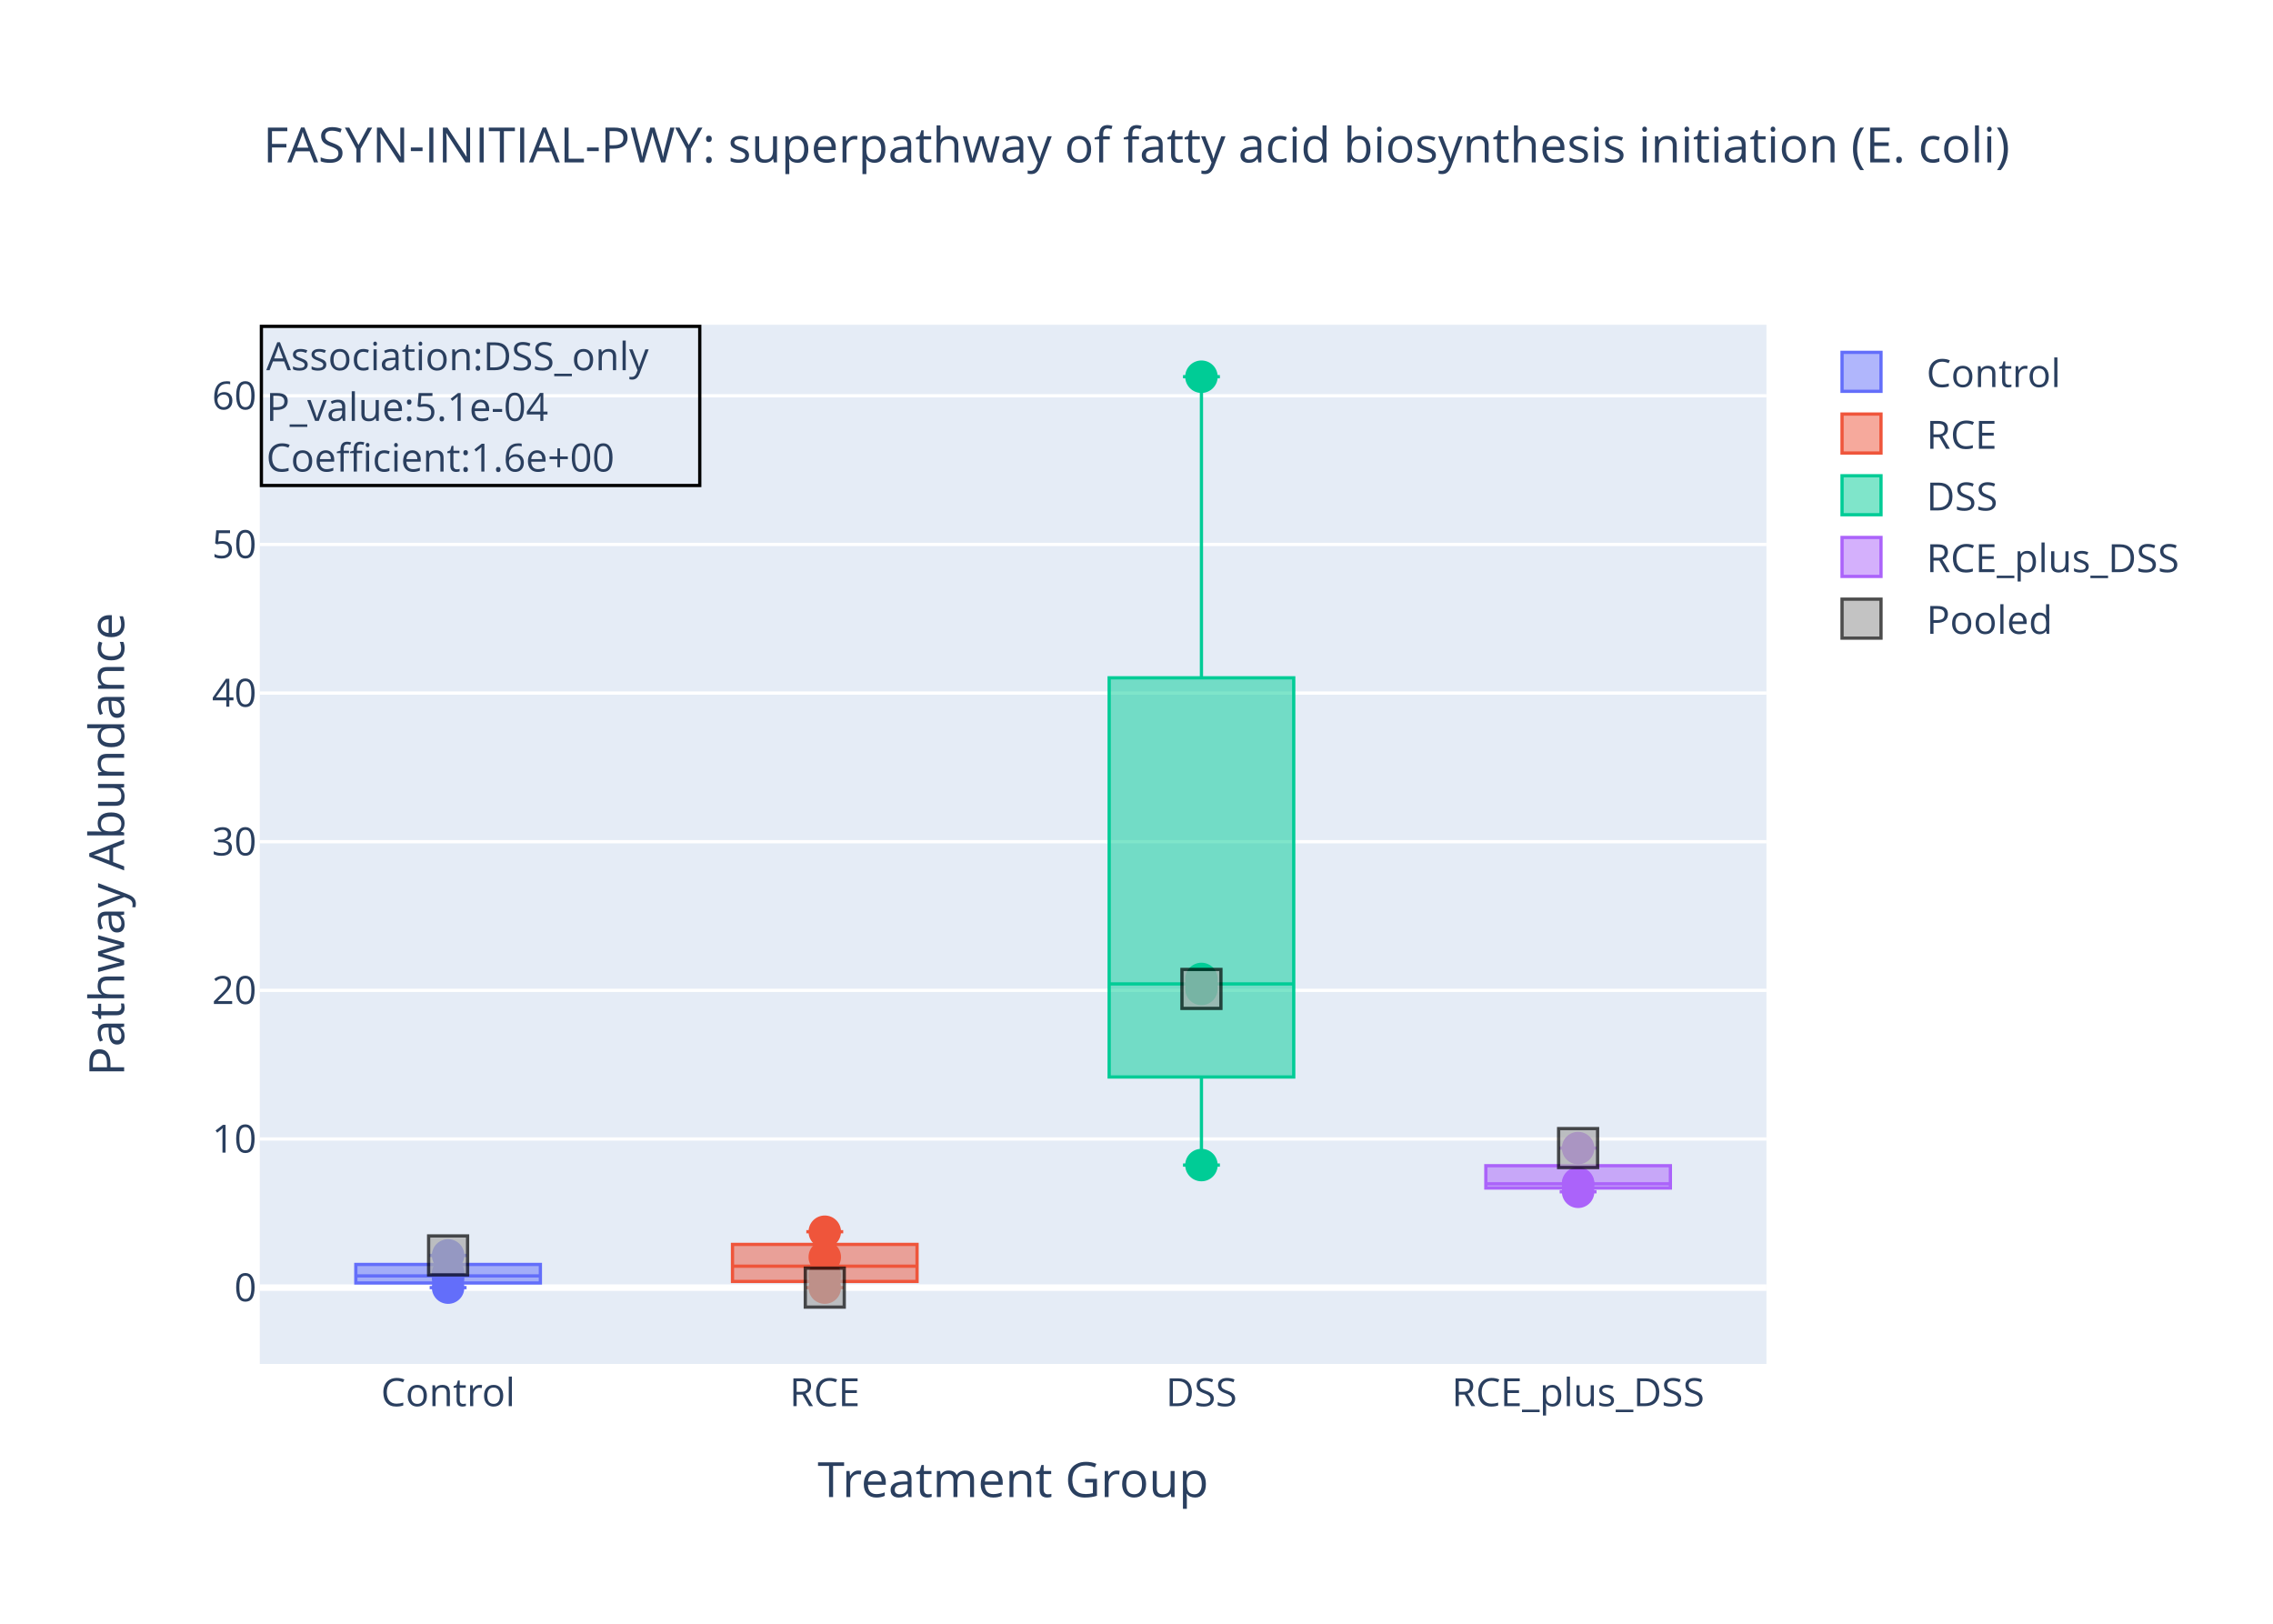
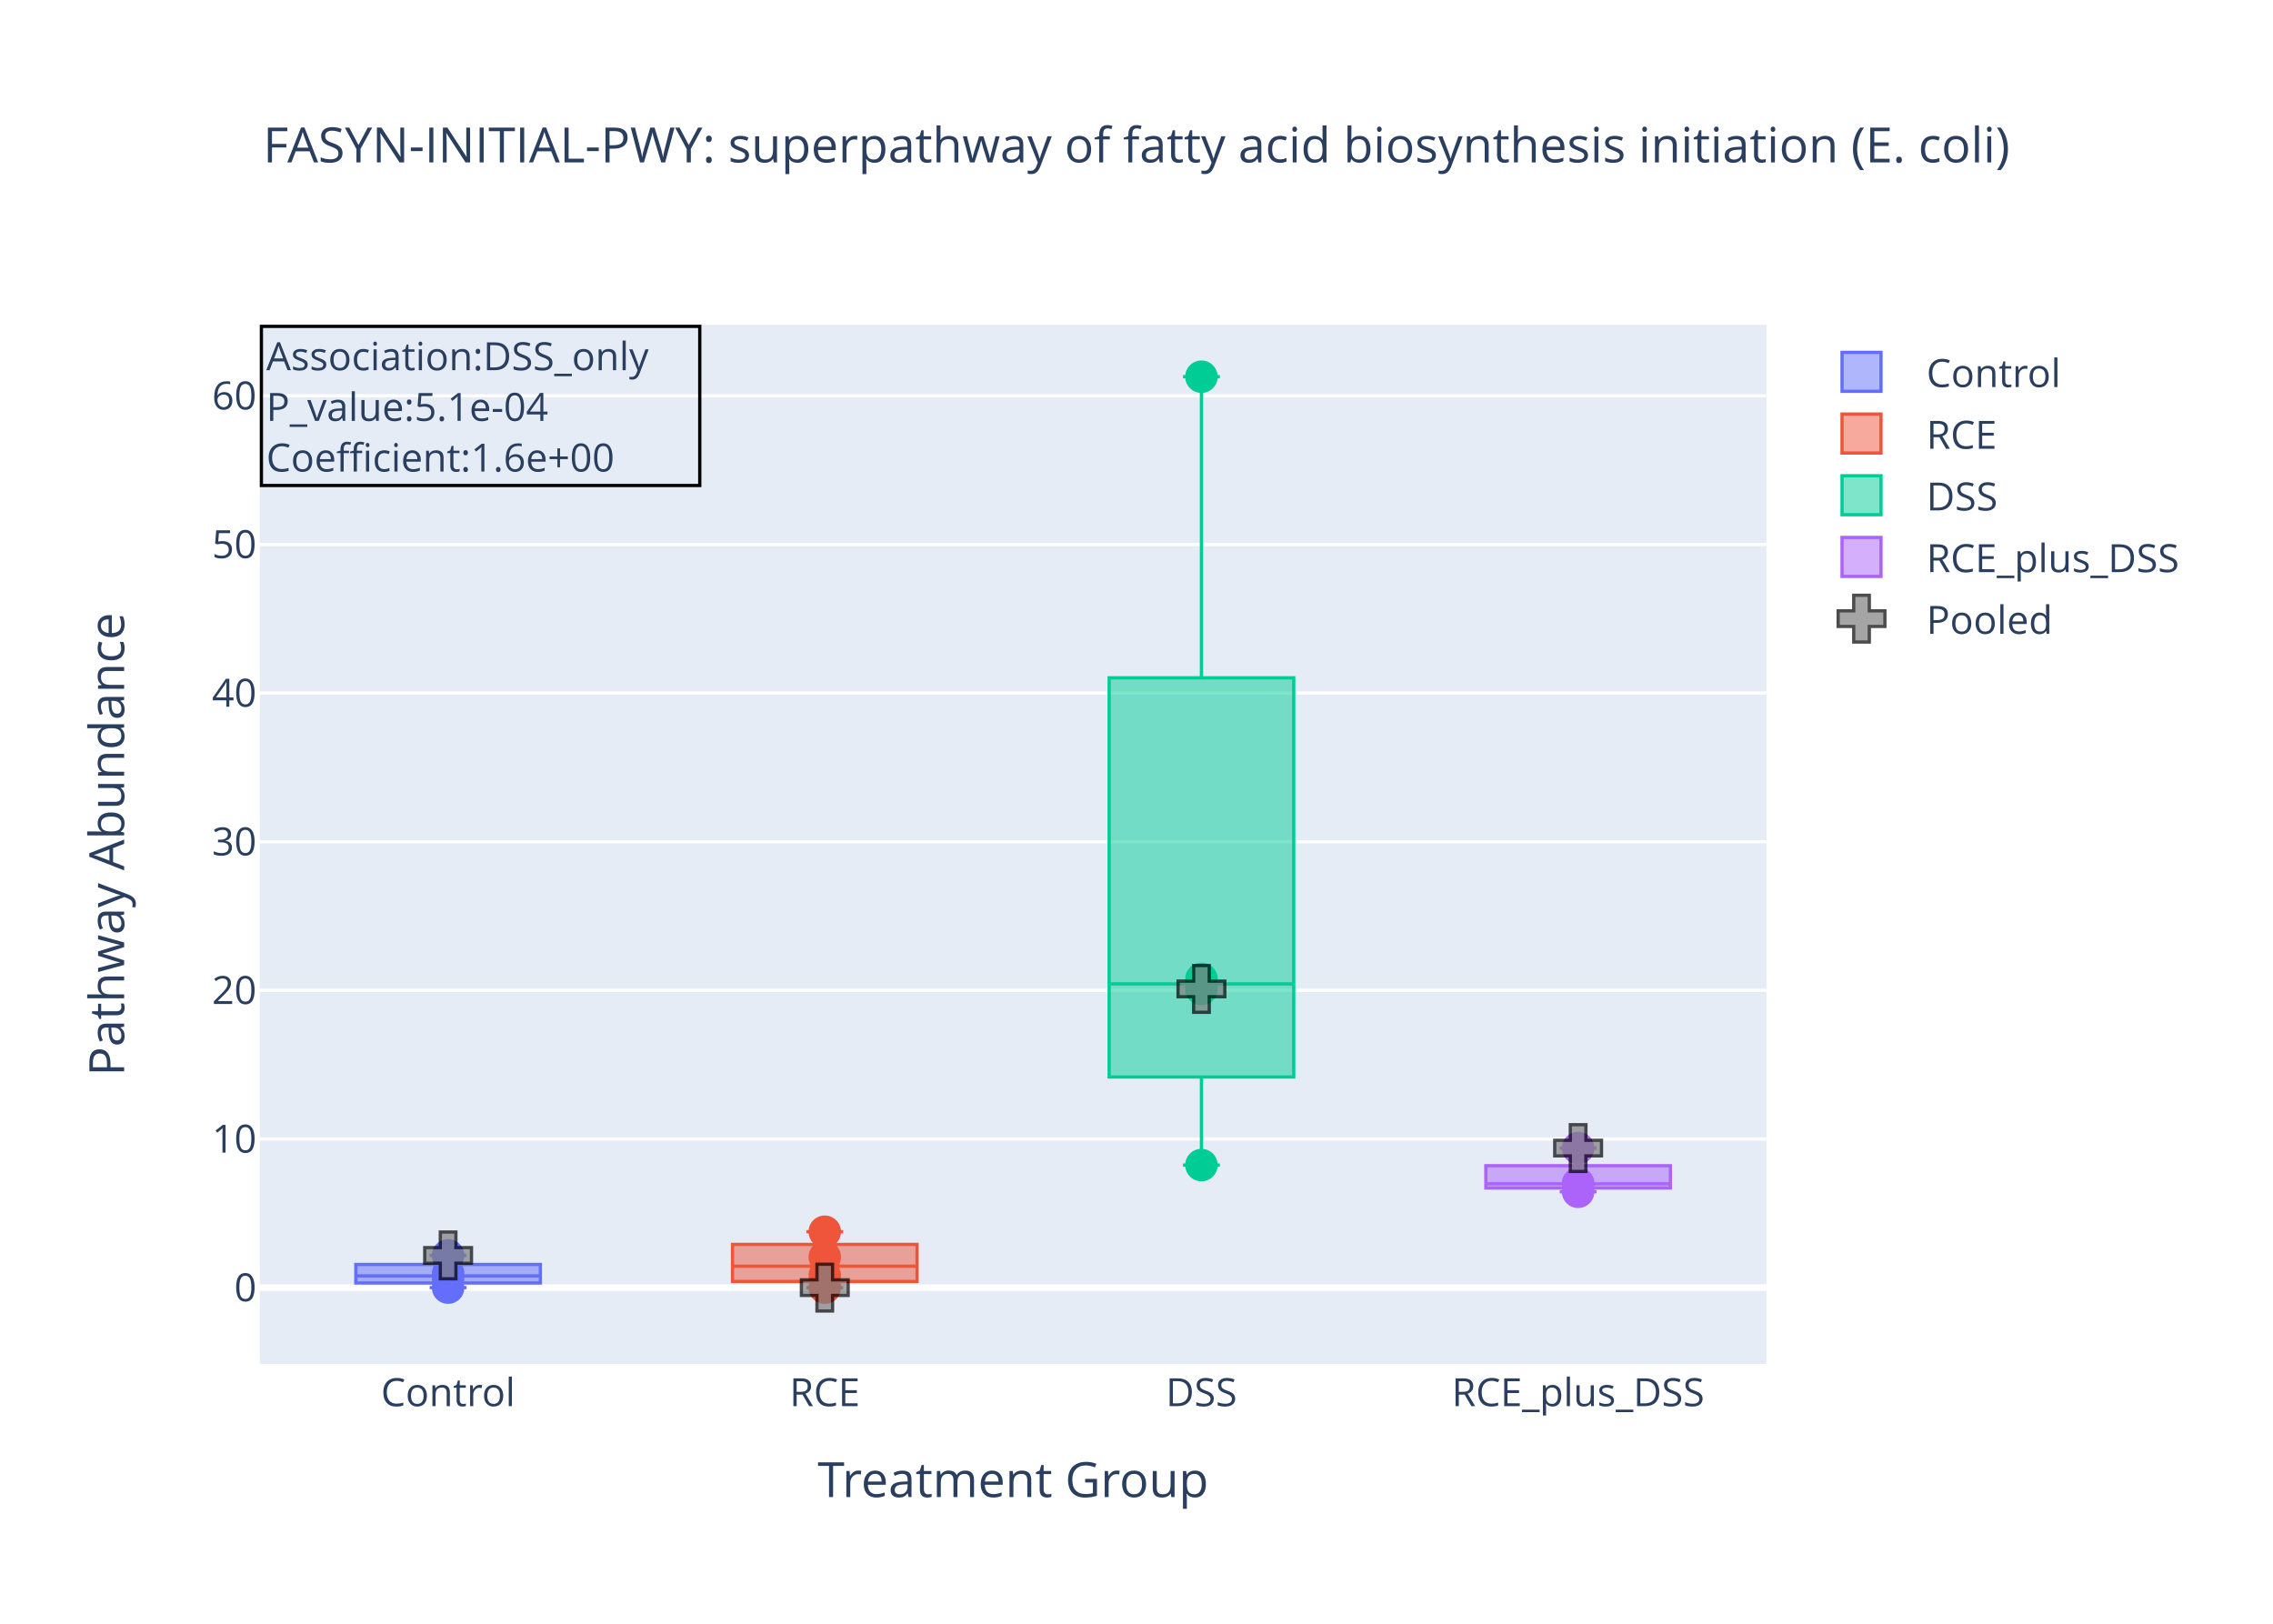
<svg xmlns="http://www.w3.org/2000/svg" class="main-svg" width="700" height="500" style="" viewBox="0 0 700 500">
  <rect x="0" y="0" width="700" height="500" style="fill: rgb(255, 255, 255); fill-opacity: 1;" />
-   <defs id="defs-b8de1f">
+   <defs id="defs-6e84eb">
    <g class="clips">
-       <clipPath id="clipb8de1fxyplot" class="plotclip">
+       <clipPath id="clip6e84ebxyplot" class="plotclip">
        <rect width="464" height="320" />
      </clipPath>
-       <clipPath class="axesclip" id="clipb8de1fx">
+       <clipPath class="axesclip" id="clip6e84ebx">
        <rect x="80" y="0" width="464" height="500" />
      </clipPath>
-       <clipPath class="axesclip" id="clipb8de1fy">
+       <clipPath class="axesclip" id="clip6e84eby">
        <rect x="0" y="100" width="700" height="320" />
      </clipPath>
-       <clipPath class="axesclip" id="clipb8de1fxy">
+       <clipPath class="axesclip" id="clip6e84ebxy">
        <rect x="80" y="100" width="464" height="320" />
      </clipPath>
    </g>
    <g class="gradients" />
    <g class="patterns" />
  </defs>
  <g class="bglayer">
    <rect class="bg" x="80" y="100" width="464" height="320" style="fill: rgb(229, 236, 246); fill-opacity: 1; stroke-width: 0;" />
  </g>
  <g class="layer-below">
    <g class="imagelayer" />
    <g class="shapelayer" />
  </g>
  <g class="cartesianlayer">
    <g class="subplot xy">
      <g class="layer-subplot">
        <g class="shapelayer" />
        <g class="imagelayer" />
      </g>
      <g class="minor-gridlayer">
        <g class="x" />
        <g class="y" />
      </g>
      <g class="gridlayer">
        <g class="x" />
        <g class="y">
          <path class="ygrid crisp" transform="translate(0,350.73)" d="M80,0h464" style="stroke: rgb(255, 255, 255); stroke-opacity: 1; stroke-width: 1px;" />
          <path class="ygrid crisp" transform="translate(0,304.96)" d="M80,0h464" style="stroke: rgb(255, 255, 255); stroke-opacity: 1; stroke-width: 1px;" />
          <path class="ygrid crisp" transform="translate(0,259.19)" d="M80,0h464" style="stroke: rgb(255, 255, 255); stroke-opacity: 1; stroke-width: 1px;" />
          <path class="ygrid crisp" transform="translate(0,213.42)" d="M80,0h464" style="stroke: rgb(255, 255, 255); stroke-opacity: 1; stroke-width: 1px;" />
          <path class="ygrid crisp" transform="translate(0,167.65)" d="M80,0h464" style="stroke: rgb(255, 255, 255); stroke-opacity: 1; stroke-width: 1px;" />
          <path class="ygrid crisp" transform="translate(0,121.88)" d="M80,0h464" style="stroke: rgb(255, 255, 255); stroke-opacity: 1; stroke-width: 1px;" />
        </g>
      </g>
      <g class="zerolinelayer">
        <path class="yzl zl crisp" transform="translate(0,396.5)" d="M80,0h464" style="stroke: rgb(255, 255, 255); stroke-opacity: 1; stroke-width: 2px;" />
      </g>
      <path class="xlines-below" />
      <path class="ylines-below" />
      <g class="overlines-below" />
      <g class="xaxislayer-below" />
      <g class="yaxislayer-below" />
      <g class="overaxes-below" />
-       <g class="plot" transform="translate(80,100)" clip-path="url(#clipb8de1fxyplot)">
+       <g class="plot" transform="translate(80,100)" clip-path="url(#clip6e84ebxyplot)">
        <g class="boxlayer mlayer">
          <g class="trace boxes" style="opacity: 1;">
            <path class="box" d="M29.58,292.89H86.42M29.58,295.07H86.42V289.36H29.58ZM58,295.07V296.5M58,289.36V286.58M52.32,296.5H63.68M52.32,286.58H63.68" style="vector-effect: non-scaling-stroke; stroke-width: 1px; stroke: rgb(99, 110, 250); stroke-opacity: 1; fill: rgb(99, 110, 250); fill-opacity: 0.5;" />
            <g class="points">
              <path class="point" transform="translate(58,296.5)" d="M5,0A5,5 0 1,1 0,-5A5,5 0 0,1 5,0Z" style="opacity: 1; stroke-width: 0px; fill: rgb(99, 110, 250); fill-opacity: 1;" />
              <path class="point" transform="translate(58,293.65)" d="M5,0A5,5 0 1,1 0,-5A5,5 0 0,1 5,0Z" style="opacity: 1; stroke-width: 0px; fill: rgb(99, 110, 250); fill-opacity: 1;" />
              <path class="point" transform="translate(58,292.14)" d="M5,0A5,5 0 1,1 0,-5A5,5 0 0,1 5,0Z" style="opacity: 1; stroke-width: 0px; fill: rgb(99, 110, 250); fill-opacity: 1;" />
              <path class="point" transform="translate(58,286.58)" d="M5,0A5,5 0 1,1 0,-5A5,5 0 0,1 5,0Z" style="opacity: 1; stroke-width: 0px; fill: rgb(99, 110, 250); fill-opacity: 1;" />
            </g>
          </g>
          <g class="trace boxes" style="opacity: 1;">
            <path class="box" d="M145.58,289.9H202.42M145.58,294.6H202.42V283.19H145.58ZM174,294.6V296.5M174,283.19V279.29M168.32,296.5H179.68M168.32,279.29H179.68" style="vector-effect: non-scaling-stroke; stroke-width: 1px; stroke: rgb(239, 85, 59); stroke-opacity: 1; fill: rgb(239, 85, 59); fill-opacity: 0.5;" />
            <g class="points">
              <path class="point" transform="translate(174,296.5)" d="M5,0A5,5 0 1,1 0,-5A5,5 0 0,1 5,0Z" style="opacity: 1; stroke-width: 0px; fill: rgb(239, 85, 59); fill-opacity: 1;" />
              <path class="point" transform="translate(174,292.71)" d="M5,0A5,5 0 1,1 0,-5A5,5 0 0,1 5,0Z" style="opacity: 1; stroke-width: 0px; fill: rgb(239, 85, 59); fill-opacity: 1;" />
              <path class="point" transform="translate(174,287.09)" d="M5,0A5,5 0 1,1 0,-5A5,5 0 0,1 5,0Z" style="opacity: 1; stroke-width: 0px; fill: rgb(239, 85, 59); fill-opacity: 1;" />
              <path class="point" transform="translate(174,279.29)" d="M5,0A5,5 0 1,1 0,-5A5,5 0 0,1 5,0Z" style="opacity: 1; stroke-width: 0px; fill: rgb(239, 85, 59); fill-opacity: 1;" />
            </g>
          </g>
          <g class="trace boxes" style="opacity: 1;">
            <path class="box" d="M261.58,202.98H318.42M261.58,231.64H318.42V108.72H261.58ZM290,231.64V258.76M290,108.72V16M284.32,258.76H295.68M284.32,16H295.68" style="vector-effect: non-scaling-stroke; stroke-width: 1px; stroke: rgb(0, 204, 150); stroke-opacity: 1; fill: rgb(0, 204, 150); fill-opacity: 0.5;" />
            <g class="points">
              <path class="point" transform="translate(290,258.76)" d="M5,0A5,5 0 1,1 0,-5A5,5 0 0,1 5,0Z" style="opacity: 1; stroke-width: 0px; fill: rgb(0, 204, 150); fill-opacity: 1;" />
              <path class="point" transform="translate(290,204.52)" d="M5,0A5,5 0 1,1 0,-5A5,5 0 0,1 5,0Z" style="opacity: 1; stroke-width: 0px; fill: rgb(0, 204, 150); fill-opacity: 1;" />
              <path class="point" transform="translate(290,201.45)" d="M5,0A5,5 0 1,1 0,-5A5,5 0 0,1 5,0Z" style="opacity: 1; stroke-width: 0px; fill: rgb(0, 204, 150); fill-opacity: 1;" />
              <path class="point" transform="translate(290,16)" d="M5,0A5,5 0 1,1 0,-5A5,5 0 0,1 5,0Z" style="opacity: 1; stroke-width: 0px; fill: rgb(0, 204, 150); fill-opacity: 1;" />
            </g>
          </g>
          <g class="trace boxes" style="opacity: 1;">
            <path class="box" d="M377.58,264.53H434.42M377.58,265.83H434.42V258.96H377.58ZM406,265.83V266.99M406,258.96V253.53M400.32,266.99H411.68M400.32,253.53H411.68" style="vector-effect: non-scaling-stroke; stroke-width: 1px; stroke: rgb(171, 99, 250); stroke-opacity: 1; fill: rgb(171, 99, 250); fill-opacity: 0.5;" />
            <g class="points">
              <path class="point" transform="translate(406,266.99)" d="M5,0A5,5 0 1,1 0,-5A5,5 0 0,1 5,0Z" style="opacity: 1; stroke-width: 0px; fill: rgb(171, 99, 250); fill-opacity: 1;" />
              <path class="point" transform="translate(406,264.67)" d="M5,0A5,5 0 1,1 0,-5A5,5 0 0,1 5,0Z" style="opacity: 1; stroke-width: 0px; fill: rgb(171, 99, 250); fill-opacity: 1;" />
              <path class="point" transform="translate(406,264.39)" d="M5,0A5,5 0 1,1 0,-5A5,5 0 0,1 5,0Z" style="opacity: 1; stroke-width: 0px; fill: rgb(171, 99, 250); fill-opacity: 1;" />
              <path class="point" transform="translate(406,253.53)" d="M5,0A5,5 0 1,1 0,-5A5,5 0 0,1 5,0Z" style="opacity: 1; stroke-width: 0px; fill: rgb(171, 99, 250); fill-opacity: 1;" />
            </g>
          </g>
        </g>
        <g class="scatterlayer mlayer">
-           <g class="trace scatter trace46c5c4" style="stroke-miterlimit: 2; opacity: 1;">
+           <g class="trace scatter tracefd1316" style="stroke-miterlimit: 2; opacity: 1;">
            <g class="fills" />
            <g class="errorbars" />
            <g class="lines" />
            <g class="points">
-               <path class="point" transform="translate(58,286.58)" d="M6,6H-6V-6H6Z" style="opacity: 0.7; stroke-width: 1px; fill: rgb(169, 169, 169); fill-opacity: 1; stroke: rgb(0, 0, 0); stroke-opacity: 1;" />
-               <path class="point" transform="translate(290,204.52)" d="M6,6H-6V-6H6Z" style="opacity: 0.7; stroke-width: 1px; fill: rgb(169, 169, 169); fill-opacity: 1; stroke: rgb(0, 0, 0); stroke-opacity: 1;" />
-               <path class="point" transform="translate(174,296.5)" d="M6,6H-6V-6H6Z" style="opacity: 0.7; stroke-width: 1px; fill: rgb(169, 169, 169); fill-opacity: 1; stroke: rgb(0, 0, 0); stroke-opacity: 1;" />
-               <path class="point" transform="translate(406,253.53)" d="M6,6H-6V-6H6Z" style="opacity: 0.7; stroke-width: 1px; fill: rgb(169, 169, 169); fill-opacity: 1; stroke: rgb(0, 0, 0); stroke-opacity: 1;" />
+               <path class="point" transform="translate(58,286.58)" d="M7.2,2.4H2.4V7.2H-2.4V2.4H-7.2V-2.4H-2.4V-7.2H2.4V-2.4H7.2Z" style="opacity: 0.7; stroke-width: 1px; fill: rgb(127, 127, 127); fill-opacity: 1; stroke: rgb(0, 0, 0); stroke-opacity: 1;" />
+               <path class="point" transform="translate(290,204.52)" d="M7.2,2.4H2.4V7.2H-2.4V2.4H-7.2V-2.4H-2.4V-7.2H2.4V-2.4H7.2Z" style="opacity: 0.7; stroke-width: 1px; fill: rgb(127, 127, 127); fill-opacity: 1; stroke: rgb(0, 0, 0); stroke-opacity: 1;" />
+               <path class="point" transform="translate(174,296.5)" d="M7.2,2.4H2.4V7.2H-2.4V2.4H-7.2V-2.4H-2.4V-7.2H2.4V-2.4H7.2Z" style="opacity: 0.7; stroke-width: 1px; fill: rgb(127, 127, 127); fill-opacity: 1; stroke: rgb(0, 0, 0); stroke-opacity: 1;" />
+               <path class="point" transform="translate(406,253.53)" d="M7.2,2.4H2.4V7.2H-2.4V2.4H-7.2V-2.4H-2.4V-7.2H2.4V-2.4H7.2Z" style="opacity: 0.7; stroke-width: 1px; fill: rgb(127, 127, 127); fill-opacity: 1; stroke: rgb(0, 0, 0); stroke-opacity: 1;" />
            </g>
            <g class="text" />
          </g>
        </g>
      </g>
      <g class="overplot" />
      <path class="xlines-above crisp" d="M0,0" style="fill: none;" />
      <path class="ylines-above crisp" d="M0,0" style="fill: none;" />
      <g class="overlines-above" />
      <g class="xaxislayer-above">
        <g class="xtick">
          <text text-anchor="middle" x="0" y="433" transform="translate(138,0)" style="font-family: 'Open Sans', verdana, arial, sans-serif; font-size: 12px; fill: rgb(42, 63, 95); fill-opacity: 1; white-space: pre; opacity: 1;">Control</text>
        </g>
        <g class="xtick">
          <text text-anchor="middle" x="0" y="433" transform="translate(254,0)" style="font-family: 'Open Sans', verdana, arial, sans-serif; font-size: 12px; fill: rgb(42, 63, 95); fill-opacity: 1; white-space: pre; opacity: 1;">RCE</text>
        </g>
        <g class="xtick">
          <text text-anchor="middle" x="0" y="433" transform="translate(370,0)" style="font-family: 'Open Sans', verdana, arial, sans-serif; font-size: 12px; fill: rgb(42, 63, 95); fill-opacity: 1; white-space: pre; opacity: 1;">DSS</text>
        </g>
        <g class="xtick">
          <text text-anchor="middle" x="0" y="433" transform="translate(486,0)" style="font-family: 'Open Sans', verdana, arial, sans-serif; font-size: 12px; fill: rgb(42, 63, 95); fill-opacity: 1; white-space: pre; opacity: 1;">RCE_plus_DSS</text>
        </g>
      </g>
      <g class="yaxislayer-above">
        <g class="ytick">
          <text text-anchor="end" x="79" y="4.2" transform="translate(0,396.5)" style="font-family: 'Open Sans', verdana, arial, sans-serif; font-size: 12px; fill: rgb(42, 63, 95); fill-opacity: 1; white-space: pre; opacity: 1;">0</text>
        </g>
        <g class="ytick">
          <text text-anchor="end" x="79" y="4.2" style="font-family: 'Open Sans', verdana, arial, sans-serif; font-size: 12px; fill: rgb(42, 63, 95); fill-opacity: 1; white-space: pre; opacity: 1;" transform="translate(0,350.73)">10</text>
        </g>
        <g class="ytick">
          <text text-anchor="end" x="79" y="4.2" style="font-family: 'Open Sans', verdana, arial, sans-serif; font-size: 12px; fill: rgb(42, 63, 95); fill-opacity: 1; white-space: pre; opacity: 1;" transform="translate(0,304.96)">20</text>
        </g>
        <g class="ytick">
          <text text-anchor="end" x="79" y="4.2" style="font-family: 'Open Sans', verdana, arial, sans-serif; font-size: 12px; fill: rgb(42, 63, 95); fill-opacity: 1; white-space: pre; opacity: 1;" transform="translate(0,259.19)">30</text>
        </g>
        <g class="ytick">
          <text text-anchor="end" x="79" y="4.2" style="font-family: 'Open Sans', verdana, arial, sans-serif; font-size: 12px; fill: rgb(42, 63, 95); fill-opacity: 1; white-space: pre; opacity: 1;" transform="translate(0,213.42)">40</text>
        </g>
        <g class="ytick">
          <text text-anchor="end" x="79" y="4.2" style="font-family: 'Open Sans', verdana, arial, sans-serif; font-size: 12px; fill: rgb(42, 63, 95); fill-opacity: 1; white-space: pre; opacity: 1;" transform="translate(0,167.65)">50</text>
        </g>
        <g class="ytick">
          <text text-anchor="end" x="79" y="4.2" style="font-family: 'Open Sans', verdana, arial, sans-serif; font-size: 12px; fill: rgb(42, 63, 95); fill-opacity: 1; white-space: pre; opacity: 1;" transform="translate(0,121.88)">60</text>
        </g>
      </g>
      <g class="overaxes-above" />
    </g>
  </g>
  <g class="polarlayer" />
  <g class="smithlayer" />
  <g class="ternarylayer" />
  <g class="geolayer" />
  <g class="funnelarealayer" />
  <g class="pielayer" />
  <g class="iciclelayer" />
  <g class="treemaplayer" />
  <g class="sunburstlayer" />
  <g class="glimages" />
-   <defs id="topdefs-b8de1f">
+   <defs id="topdefs-6e84eb">
    <g class="clips" />
-     <clipPath id="legendb8de1f">
+     <clipPath id="legend6e84eb">
      <rect width="135" height="105" x="0" y="0" />
    </clipPath>
  </defs>
  <g class="layer-above">
    <g class="imagelayer" />
    <g class="shapelayer" />
  </g>
  <g class="infolayer">
    <g class="legend" pointer-events="all" transform="translate(553.28,100)">
      <rect class="bg" shape-rendering="crispEdges" width="135" height="105" x="0" y="0" style="stroke: rgb(68, 68, 68); stroke-opacity: 1; fill: rgb(255, 255, 255); fill-opacity: 1; stroke-width: 0px;" />
-       <g class="scrollbox" transform="" clip-path="url(#legendb8de1f)">
+       <g class="scrollbox" transform="" clip-path="url(#legend6e84eb)">
        <g class="groups">
          <g class="traces" transform="translate(0,14.5)" style="opacity: 1;">
            <text class="legendtext" text-anchor="start" x="40" y="4.68" style="font-family: 'Open Sans', verdana, arial, sans-serif; font-size: 12px; fill: rgb(42, 63, 95); fill-opacity: 1; white-space: pre;">Control</text>
            <g class="layers" style="opacity: 1;">
              <g class="legendfill" />
              <g class="legendlines" />
              <g class="legendsymbols">
                <g class="legendpoints">
                  <path class="legendbox" d="M6,6H-6V-6H6Z" transform="translate(20,0)" style="stroke-width: 1px; fill: rgb(99, 110, 250); fill-opacity: 0.5; stroke: rgb(99, 110, 250); stroke-opacity: 1;" />
                </g>
              </g>
            </g>
            <rect class="legendtoggle" x="0" y="-9.5" width="129.844" height="19" style="fill: rgb(0, 0, 0); fill-opacity: 0;" />
          </g>
          <g class="traces" transform="translate(0,33.5)" style="opacity: 1;">
            <text class="legendtext" text-anchor="start" x="40" y="4.68" style="font-family: 'Open Sans', verdana, arial, sans-serif; font-size: 12px; fill: rgb(42, 63, 95); fill-opacity: 1; white-space: pre;">RCE</text>
            <g class="layers" style="opacity: 1;">
              <g class="legendfill" />
              <g class="legendlines" />
              <g class="legendsymbols">
                <g class="legendpoints">
                  <path class="legendbox" d="M6,6H-6V-6H6Z" transform="translate(20,0)" style="stroke-width: 1px; fill: rgb(239, 85, 59); fill-opacity: 0.5; stroke: rgb(239, 85, 59); stroke-opacity: 1;" />
                </g>
              </g>
            </g>
            <rect class="legendtoggle" x="0" y="-9.5" width="129.844" height="19" style="fill: rgb(0, 0, 0); fill-opacity: 0;" />
          </g>
          <g class="traces" transform="translate(0,52.5)" style="opacity: 1;">
            <text class="legendtext" text-anchor="start" x="40" y="4.68" style="font-family: 'Open Sans', verdana, arial, sans-serif; font-size: 12px; fill: rgb(42, 63, 95); fill-opacity: 1; white-space: pre;">DSS</text>
            <g class="layers" style="opacity: 1;">
              <g class="legendfill" />
              <g class="legendlines" />
              <g class="legendsymbols">
                <g class="legendpoints">
                  <path class="legendbox" d="M6,6H-6V-6H6Z" transform="translate(20,0)" style="stroke-width: 1px; fill: rgb(0, 204, 150); fill-opacity: 0.5; stroke: rgb(0, 204, 150); stroke-opacity: 1;" />
                </g>
              </g>
            </g>
            <rect class="legendtoggle" x="0" y="-9.5" width="129.844" height="19" style="fill: rgb(0, 0, 0); fill-opacity: 0;" />
          </g>
          <g class="traces" transform="translate(0,71.5)" style="opacity: 1;">
            <text class="legendtext" text-anchor="start" x="40" y="4.68" style="font-family: 'Open Sans', verdana, arial, sans-serif; font-size: 12px; fill: rgb(42, 63, 95); fill-opacity: 1; white-space: pre;">RCE_plus_DSS</text>
            <g class="layers" style="opacity: 1;">
              <g class="legendfill" />
              <g class="legendlines" />
              <g class="legendsymbols">
                <g class="legendpoints">
                  <path class="legendbox" d="M6,6H-6V-6H6Z" transform="translate(20,0)" style="stroke-width: 1px; fill: rgb(171, 99, 250); fill-opacity: 0.5; stroke: rgb(171, 99, 250); stroke-opacity: 1;" />
                </g>
              </g>
            </g>
            <rect class="legendtoggle" x="0" y="-9.5" width="129.844" height="19" style="fill: rgb(0, 0, 0); fill-opacity: 0;" />
          </g>
          <g class="traces" transform="translate(0,90.5)" style="opacity: 1;">
            <text class="legendtext" text-anchor="start" x="40" y="4.68" style="font-family: 'Open Sans', verdana, arial, sans-serif; font-size: 12px; fill: rgb(42, 63, 95); fill-opacity: 1; white-space: pre;">Pooled</text>
            <g class="layers" style="opacity: 1;">
              <g class="legendfill" />
              <g class="legendlines" />
              <g class="legendsymbols">
                <g class="legendpoints">
-                   <path class="scatterpts" transform="translate(20,0)" d="M6,6H-6V-6H6Z" style="opacity: 0.7; stroke-width: 1px; fill: rgb(169, 169, 169); fill-opacity: 1; stroke: rgb(0, 0, 0); stroke-opacity: 1;" />
+                   <path class="scatterpts" transform="translate(20,0)" d="M7.2,2.4H2.4V7.2H-2.4V2.4H-7.2V-2.4H-2.4V-7.2H2.4V-2.4H7.2Z" style="opacity: 0.7; stroke-width: 1px; fill: rgb(127, 127, 127); fill-opacity: 1; stroke: rgb(0, 0, 0); stroke-opacity: 1;" />
                </g>
              </g>
            </g>
            <rect class="legendtoggle" x="0" y="-9.5" width="129.844" height="19" style="fill: rgb(0, 0, 0); fill-opacity: 0;" />
          </g>
        </g>
      </g>
      <rect class="scrollbar" rx="20" ry="3" width="0" height="0" x="0" y="0" style="fill: rgb(128, 139, 164); fill-opacity: 1;" />
    </g>
    <g class="g-gtitle">
      <text class="gtitle" x="350" y="50" text-anchor="middle" dy="0em" style="font-family: 'Open Sans', verdana, arial, sans-serif; font-size: 15px; fill: rgb(42, 63, 95); opacity: 1; font-weight: normal; white-space: pre;">FASYN-INITIAL-PWY: superpathway of fatty acid biosynthesis initiation (E. coli)</text>
    </g>
    <g class="g-xtitle">
      <text class="xtitle" x="312" y="461" text-anchor="middle" style="font-family: 'Open Sans', verdana, arial, sans-serif; font-size: 15px; fill: rgb(42, 63, 95); opacity: 1; font-weight: normal; white-space: pre;">Treatment Group</text>
    </g>
    <g class="g-ytitle">
      <text class="ytitle" transform="rotate(-90,38.23438,260)" x="38.234" y="260" text-anchor="middle" style="font-family: 'Open Sans', verdana, arial, sans-serif; font-size: 15px; fill: rgb(42, 63, 95); opacity: 1; font-weight: normal; white-space: pre;">Pathway Abundance</text>
    </g>
    <g class="annotation" data-index="0" style="opacity: 1;">
      <g class="annotation-text-g" transform="rotate(0,148,125)">
        <g class="cursor-pointer" transform="translate(80,100)">
          <rect class="bg" x="0.5" y="0.5" width="135" height="49" style="stroke-width: 1px; stroke: rgb(0, 0, 0); stroke-opacity: 1; fill: rgb(0, 0, 0); fill-opacity: 0;" />
          <text class="annotation-text" text-anchor="start" x="2" y="14" style="font-family: 'Open Sans', verdana, arial, sans-serif; font-size: 12px; fill: rgb(42, 63, 95); fill-opacity: 1; white-space: pre;">
            <tspan class="line" dy="0em" x="2" y="14">Association:DSS_only</tspan>
            <tspan class="line" dy="1.3em" x="2" y="14">P_value:5.1e-04</tspan>
            <tspan class="line" dy="2.6em" x="2" y="14">Coefficient:1.6e+00</tspan>
          </text>
        </g>
      </g>
    </g>
  </g>
</svg>
